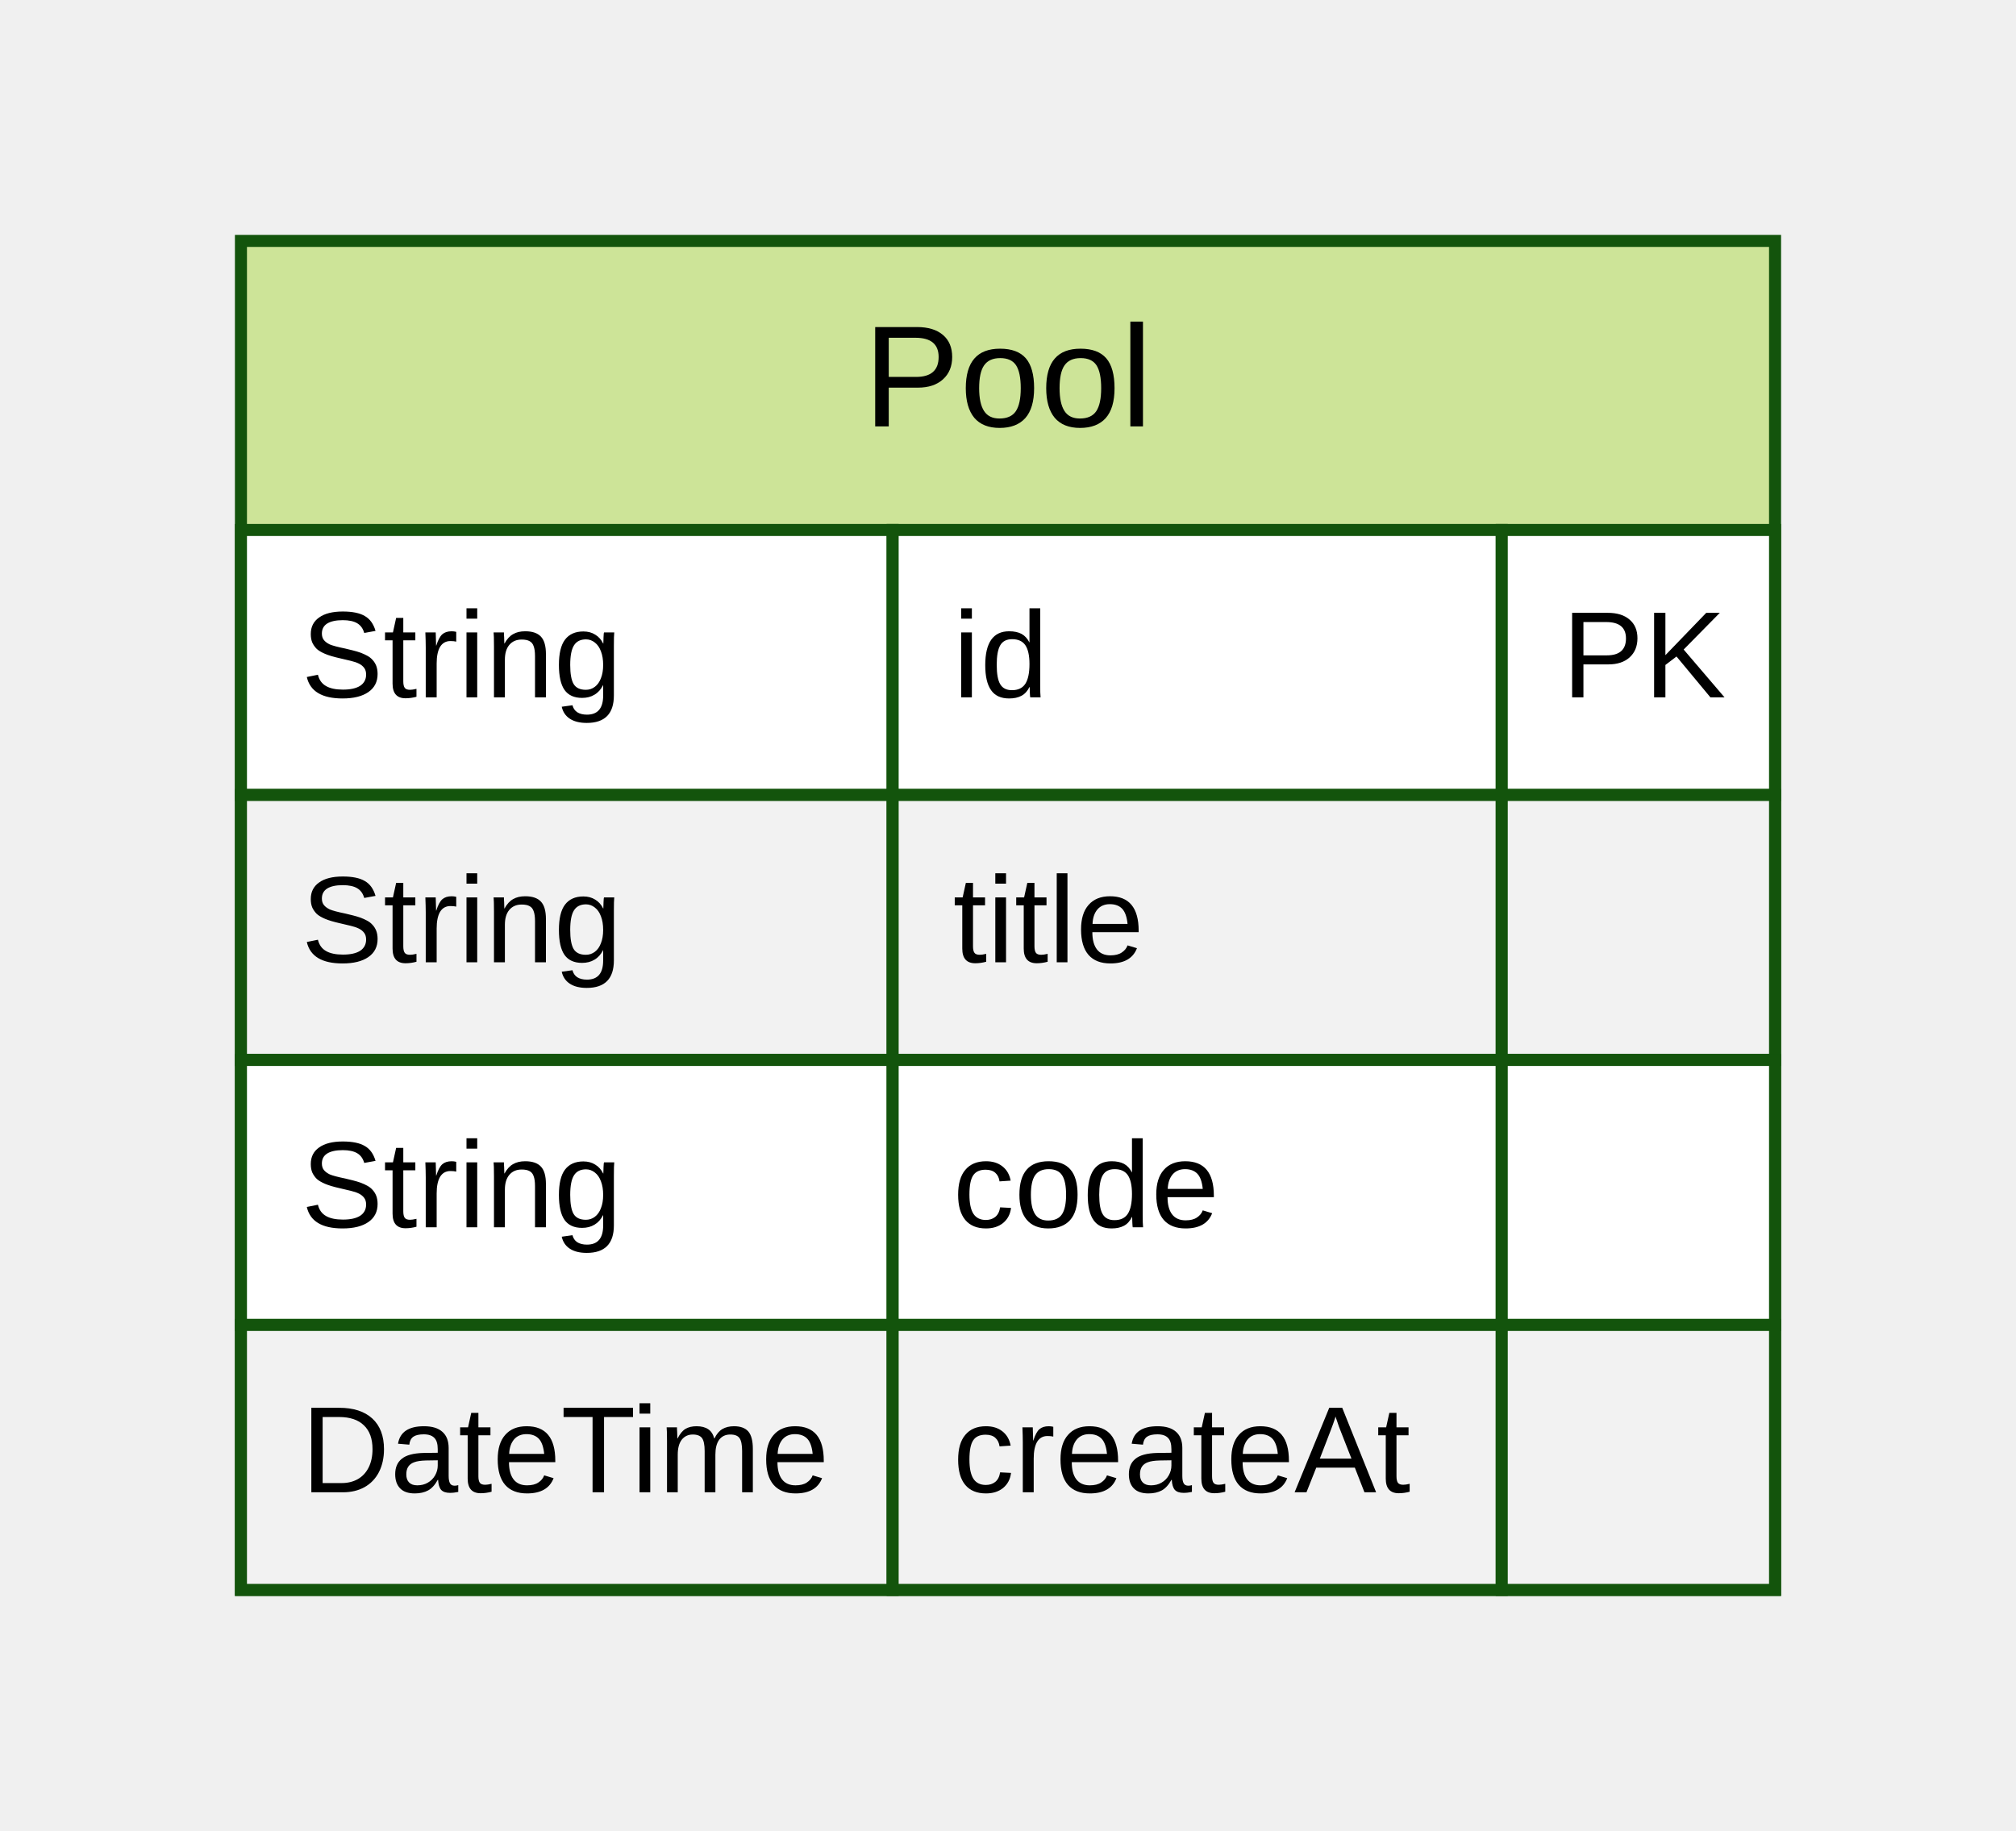
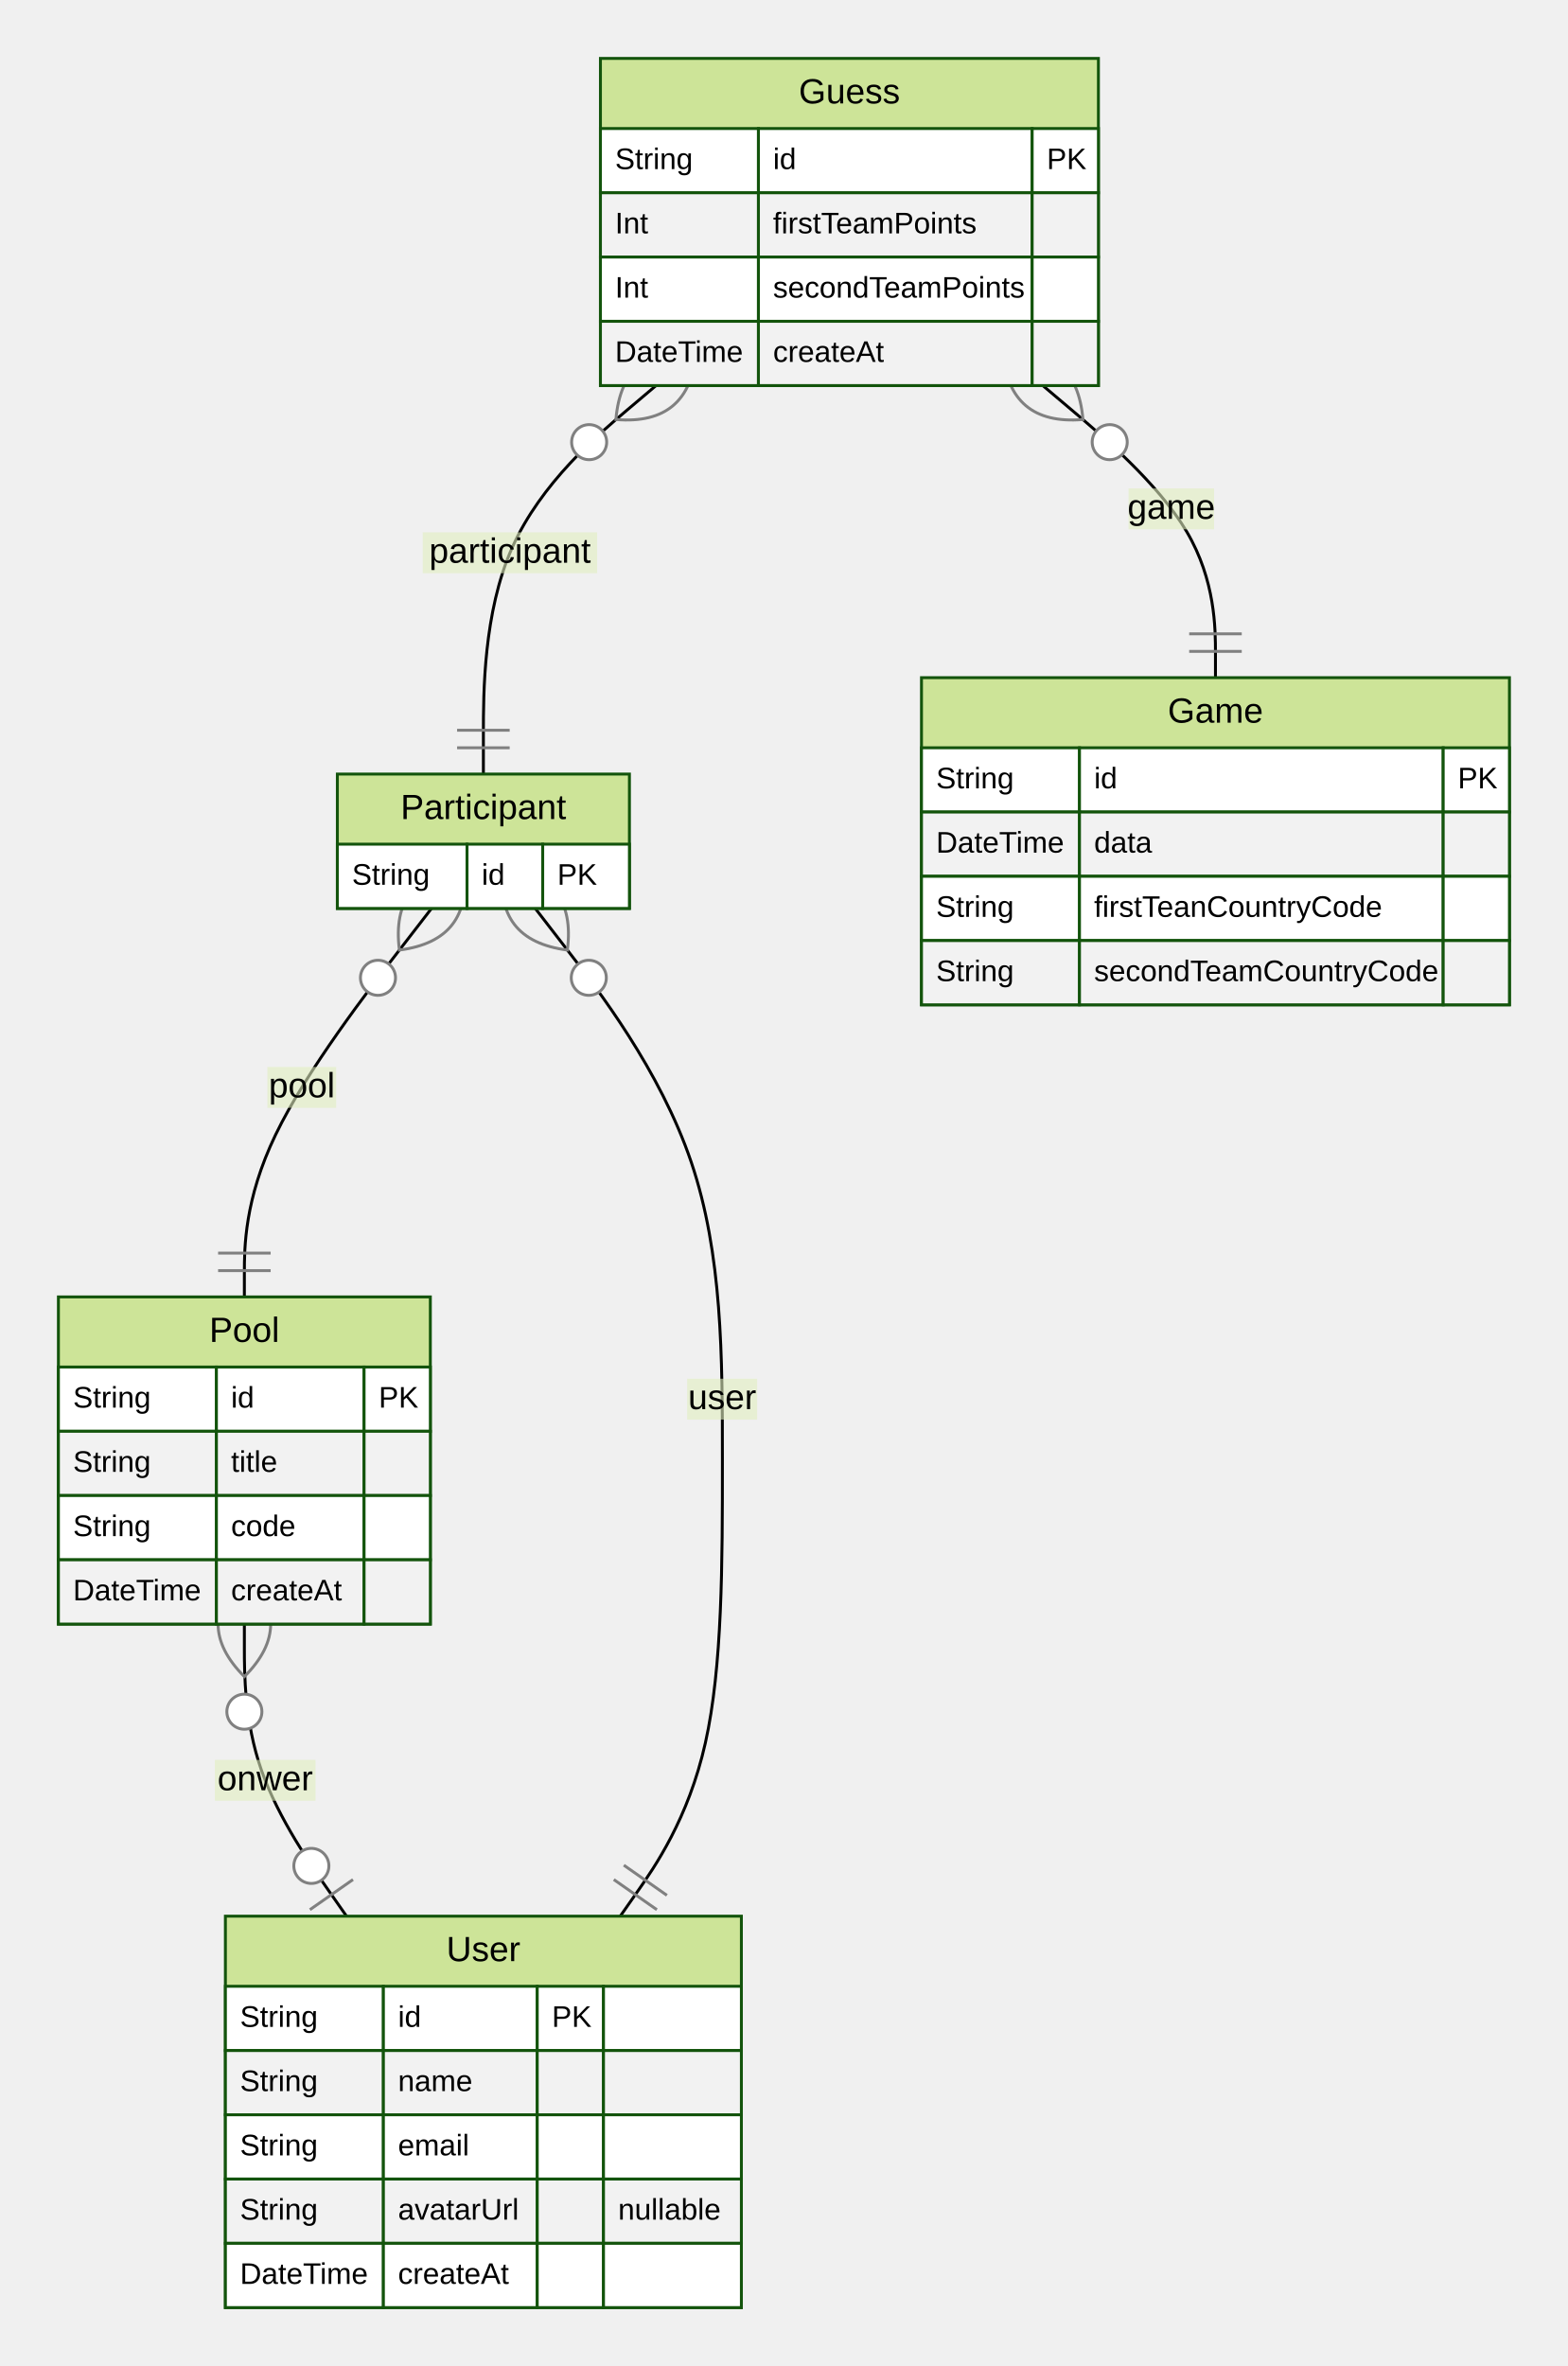
- <svg xmlns="http://www.w3.org/2000/svg" aria-labelledby="chart-title-mermaid-0 chart-desc-mermaid-0" role="img" viewBox="0 0 167.344 152" style="max-width: 167.344px; background-color: white;" width="100%" id="mermaid-0">
+ <svg xmlns="http://www.w3.org/2000/svg" aria-labelledby="chart-title-mermaid-0 chart-desc-mermaid-0" role="img" viewBox="0 0 536.82 810" style="max-width: 536.82px; background-color: white;" width="100%" id="mermaid-0">
  <style>#mermaid-0 {font-family:"trebuchet ms",verdana,arial,sans-serif;font-size:16px;fill:#000000;}#mermaid-0 .error-icon{fill:#552222;}#mermaid-0 .error-text{fill:#552222;stroke:#552222;}#mermaid-0 .edge-thickness-normal{stroke-width:2px;}#mermaid-0 .edge-thickness-thick{stroke-width:3.5px;}#mermaid-0 .edge-pattern-solid{stroke-dasharray:0;}#mermaid-0 .edge-pattern-dashed{stroke-dasharray:3;}#mermaid-0 .edge-pattern-dotted{stroke-dasharray:2;}#mermaid-0 .marker{fill:#000000;stroke:#000000;}#mermaid-0 .marker.cross{stroke:#000000;}#mermaid-0 svg{font-family:"trebuchet ms",verdana,arial,sans-serif;font-size:16px;}#mermaid-0 .entityBox{fill:#cde498;stroke:#13540c;}#mermaid-0 .attributeBoxOdd{fill:#ffffff;stroke:#13540c;}#mermaid-0 .attributeBoxEven{fill:#f2f2f2;stroke:#13540c;}#mermaid-0 .relationshipLabelBox{fill:hsl(78.158, 58.462%, 84.51%);opacity:0.7;background-color:hsl(78.158, 58.462%, 84.51%);}#mermaid-0 .relationshipLabelBox rect{opacity:0.5;}#mermaid-0 .relationshipLine{stroke:#000000;}#mermaid-0 :root{--mermaid-font-family:"trebuchet ms",verdana,arial,sans-serif;}</style>
  <g />
  <defs>
    <marker orient="auto" markerHeight="18" markerWidth="18" refY="9" refX="0" id="ONLY_ONE_START">
      <path d="M9,0 L9,18 M15,0 L15,18" fill="none" stroke="gray" />
    </marker>
  </defs>
  <defs>
    <marker orient="auto" markerHeight="18" markerWidth="18" refY="9" refX="18" id="ONLY_ONE_END">
      <path d="M3,0 L3,18 M9,0 L9,18" fill="none" stroke="gray" />
    </marker>
  </defs>
  <defs>
    <marker orient="auto" markerHeight="18" markerWidth="30" refY="9" refX="0" id="ZERO_OR_ONE_START">
      <circle r="6" cy="9" cx="21" fill="white" stroke="gray" />
      <path d="M9,0 L9,18" fill="none" stroke="gray" />
    </marker>
  </defs>
  <defs>
    <marker orient="auto" markerHeight="18" markerWidth="30" refY="9" refX="30" id="ZERO_OR_ONE_END">
      <circle r="6" cy="9" cx="9" fill="white" stroke="gray" />
      <path d="M21,0 L21,18" fill="none" stroke="gray" />
    </marker>
  </defs>
  <defs>
    <marker orient="auto" markerHeight="36" markerWidth="45" refY="18" refX="18" id="ONE_OR_MORE_START">
      <path d="M0,18 Q 18,0 36,18 Q 18,36 0,18 M42,9 L42,27" fill="none" stroke="gray" />
    </marker>
  </defs>
  <defs>
    <marker orient="auto" markerHeight="36" markerWidth="45" refY="18" refX="27" id="ONE_OR_MORE_END">
      <path d="M3,9 L3,27 M9,18 Q27,0 45,18 Q27,36 9,18" fill="none" stroke="gray" />
    </marker>
  </defs>
  <defs>
    <marker orient="auto" markerHeight="36" markerWidth="57" refY="18" refX="18" id="ZERO_OR_MORE_START">
      <circle r="6" cy="18" cx="48" fill="white" stroke="gray" />
      <path d="M0,18 Q18,0 36,18 Q18,36 0,18" fill="none" stroke="gray" />
    </marker>
  </defs>
  <defs>
    <marker orient="auto" markerHeight="36" markerWidth="57" refY="18" refX="39" id="ZERO_OR_MORE_END">
      <circle r="6" cy="18" cx="9" fill="white" stroke="gray" />
      <path d="M21,18 Q39,0 57,18 Q39,36 21,18" fill="none" stroke="gray" />
    </marker>
  </defs>
-   <g transform="translate(20,20 )" id="Pool">
+   <path marker-start="url(#ZERO_OR_MORE_START)" marker-end="url(#ZERO_OR_ONE_END)" fill="none" stroke="gray" d="M83.672,556L83.672,564.333C83.672,572.667,83.672,589.333,89.501,606C95.329,622.667,106.987,639.333,112.816,647.667L118.644,656" class="er relationshipLine" />
+   <path marker-start="url(#ZERO_OR_MORE_START)" marker-end="url(#ONLY_ONE_END)" fill="none" stroke="gray" d="M183.265,311L193.944,324.833C204.624,338.667,225.984,366.333,236.664,397.833C247.344,429.333,247.344,464.667,247.344,500C247.344,535.333,247.344,570.667,241.515,596.667C235.686,622.667,224.029,639.333,218.2,647.667L212.371,656" class="er relationshipLine" />
+   <path marker-start="url(#ZERO_OR_MORE_START)" marker-end="url(#ONLY_ONE_END)" fill="none" stroke="gray" d="M147.751,311L137.071,324.833C126.391,338.667,105.032,366.333,94.352,388.5C83.672,410.667,83.672,427.333,83.672,435.667L83.672,444" class="er relationshipLine" />
+   <path marker-start="url(#ZERO_OR_MORE_START)" marker-end="url(#ONLY_ONE_END)" fill="none" stroke="gray" d="M224.625,132L214.772,140.333C204.919,148.667,185.213,165.333,175.361,187.5C165.508,209.667,165.508,237.333,165.508,251.167L165.508,265" class="er relationshipLine" />
+   <path marker-start="url(#ZERO_OR_MORE_START)" marker-end="url(#ONLY_ONE_END)" fill="none" stroke="gray" d="M357.047,132L366.9,140.333C376.753,148.667,396.458,165.333,406.311,182C416.164,198.667,416.164,215.333,416.164,223.667L416.164,232" class="er relationshipLine" />
+   <g transform="translate(20,444 )" id="Pool">
    <rect height="112" width="127.344" y="0" x="0" stroke="gray" fill-opacity="100%" fill="honeydew" class="er entityBox" />
    <text transform="translate(63.67186,12)" style="font-family: &quot;trebuchet ms&quot;, verdana, arial, sans-serif;; font-size: 12px" text-anchor="middle" dominant-baseline="middle" y="0" x="0" id="entity-Pool" class="er entityLabel">Pool</text>
    <rect height="22" width="54.096" y="24" x="0" stroke="gray" fill-opacity="100%" fill="honeydew" class="er attributeBoxOdd" />
    <text transform="translate(5,35)" style="font-family: &quot;trebuchet ms&quot;, verdana, arial, sans-serif;; font-size: 10.2px" text-anchor="left" dominant-baseline="middle" y="0" x="0" id="entity-Pool-attr-1-type" class="er entityLabel">String</text>
    <rect height="22" width="50.56" y="24" x="54.096" stroke="gray" fill-opacity="100%" fill="honeydew" class="er attributeBoxOdd" />
    <text transform="translate(59.09555,35)" style="font-family: &quot;trebuchet ms&quot;, verdana, arial, sans-serif;; font-size: 10.2px" text-anchor="left" dominant-baseline="middle" y="0" x="0" id="entity-Pool-attr-1-name" class="er entityLabel">id</text>
    <rect height="22" width="22.688" y="24" x="104.656" stroke="gray" fill-opacity="100%" fill="honeydew" class="er attributeBoxOdd" />
    <text transform="translate(109.656,35)" style="font-family: &quot;trebuchet ms&quot;, verdana, arial, sans-serif;; font-size: 10.2px" text-anchor="left" dominant-baseline="middle" y="0" x="0" id="entity-Pool-attr-1-key" class="er entityLabel">PK</text>
    <rect height="22" width="54.096" y="46" x="0" stroke="gray" fill-opacity="100%" fill="honeydew" class="er attributeBoxEven" />
    <text transform="translate(5,57)" style="font-family: &quot;trebuchet ms&quot;, verdana, arial, sans-serif;; font-size: 10.2px" text-anchor="left" dominant-baseline="middle" y="0" x="0" id="entity-Pool-attr-2-type" class="er entityLabel">String</text>
    <rect height="22" width="50.56" y="46" x="54.096" stroke="gray" fill-opacity="100%" fill="honeydew" class="er attributeBoxEven" />
    <text transform="translate(59.09555,57)" style="font-family: &quot;trebuchet ms&quot;, verdana, arial, sans-serif;; font-size: 10.2px" text-anchor="left" dominant-baseline="middle" y="0" x="0" id="entity-Pool-attr-2-name" class="er entityLabel">title</text>
    <rect height="22" width="22.688" y="46" x="104.656" stroke="gray" fill-opacity="100%" fill="honeydew" class="er attributeBoxEven" />
    <text transform="translate(109.656,57)" style="font-family: &quot;trebuchet ms&quot;, verdana, arial, sans-serif;; font-size: 10.2px" text-anchor="left" dominant-baseline="middle" y="0" x="0" id="entity-Pool-attr-2-key" class="er entityLabel" />
    <rect height="22" width="54.096" y="68" x="0" stroke="gray" fill-opacity="100%" fill="honeydew" class="er attributeBoxOdd" />
    <text transform="translate(5,79)" style="font-family: &quot;trebuchet ms&quot;, verdana, arial, sans-serif;; font-size: 10.2px" text-anchor="left" dominant-baseline="middle" y="0" x="0" id="entity-Pool-attr-3-type" class="er entityLabel">String</text>
    <rect height="22" width="50.56" y="68" x="54.096" stroke="gray" fill-opacity="100%" fill="honeydew" class="er attributeBoxOdd" />
    <text transform="translate(59.09555,79)" style="font-family: &quot;trebuchet ms&quot;, verdana, arial, sans-serif;; font-size: 10.2px" text-anchor="left" dominant-baseline="middle" y="0" x="0" id="entity-Pool-attr-3-name" class="er entityLabel">code</text>
    <rect height="22" width="22.688" y="68" x="104.656" stroke="gray" fill-opacity="100%" fill="honeydew" class="er attributeBoxOdd" />
    <text transform="translate(109.656,79)" style="font-family: &quot;trebuchet ms&quot;, verdana, arial, sans-serif;; font-size: 10.2px" text-anchor="left" dominant-baseline="middle" y="0" x="0" id="entity-Pool-attr-3-key" class="er entityLabel" />
    <rect height="22" width="54.096" y="90" x="0" stroke="gray" fill-opacity="100%" fill="honeydew" class="er attributeBoxEven" />
    <text transform="translate(5,101)" style="font-family: &quot;trebuchet ms&quot;, verdana, arial, sans-serif;; font-size: 10.2px" text-anchor="left" dominant-baseline="middle" y="0" x="0" id="entity-Pool-attr-4-type" class="er entityLabel">DateTime</text>
    <rect height="22" width="50.56" y="90" x="54.096" stroke="gray" fill-opacity="100%" fill="honeydew" class="er attributeBoxEven" />
    <text transform="translate(59.09555,101)" style="font-family: &quot;trebuchet ms&quot;, verdana, arial, sans-serif;; font-size: 10.2px" text-anchor="left" dominant-baseline="middle" y="0" x="0" id="entity-Pool-attr-4-name" class="er entityLabel">createAt</text>
    <rect height="22" width="22.688" y="90" x="104.656" stroke="gray" fill-opacity="100%" fill="honeydew" class="er attributeBoxEven" />
    <text transform="translate(109.656,101)" style="font-family: &quot;trebuchet ms&quot;, verdana, arial, sans-serif;; font-size: 10.2px" text-anchor="left" dominant-baseline="middle" y="0" x="0" id="entity-Pool-attr-4-key" class="er entityLabel" />
  </g>
+   <g transform="translate(115.5078,265 )" id="Participant">
+     <rect height="46" width="100" y="0" x="0" stroke="gray" fill-opacity="100%" fill="honeydew" class="er entityBox" />
+     <text transform="translate(50,12)" style="font-family: &quot;trebuchet ms&quot;, verdana, arial, sans-serif;; font-size: 12px" text-anchor="middle" dominant-baseline="middle" y="0" x="0" id="entity-Participant" class="er entityLabel">Participant</text>
+     <rect height="22" width="44.399" y="24" x="0" stroke="gray" fill-opacity="100%" fill="honeydew" class="er attributeBoxOdd" />
+     <text transform="translate(5,35)" style="font-family: &quot;trebuchet ms&quot;, verdana, arial, sans-serif;; font-size: 10.2px" text-anchor="left" dominant-baseline="middle" y="0" x="0" id="entity-Participant-attr-1-type" class="er entityLabel">String</text>
+     <rect height="22" width="25.911" y="24" x="44.399" stroke="gray" fill-opacity="100%" fill="honeydew" class="er attributeBoxOdd" />
+     <text transform="translate(49.39862,35)" style="font-family: &quot;trebuchet ms&quot;, verdana, arial, sans-serif;; font-size: 10.2px" text-anchor="left" dominant-baseline="middle" y="0" x="0" id="entity-Participant-attr-1-name" class="er entityLabel">id</text>
+     <rect height="22" width="29.69" y="24" x="70.31" stroke="gray" fill-opacity="100%" fill="honeydew" class="er attributeBoxOdd" />
+     <text transform="translate(75.30976,35)" style="font-family: &quot;trebuchet ms&quot;, verdana, arial, sans-serif;; font-size: 10.2px" text-anchor="left" dominant-baseline="middle" y="0" x="0" id="entity-Participant-attr-1-key" class="er entityLabel">PK</text>
+   </g>
+   <g transform="translate(77.17397,656 )" id="User">
+     <rect height="134" width="176.668" y="0" x="0" stroke="gray" fill-opacity="100%" fill="honeydew" class="er entityBox" />
+     <text transform="translate(88.33382,12)" style="font-family: &quot;trebuchet ms&quot;, verdana, arial, sans-serif;; font-size: 12px" text-anchor="middle" dominant-baseline="middle" y="0" x="0" id="entity-User" class="er entityLabel">User</text>
+     <rect height="22" width="54.096" y="24" x="0" stroke="gray" fill-opacity="100%" fill="honeydew" class="er attributeBoxOdd" />
+     <text transform="translate(5,35)" style="font-family: &quot;trebuchet ms&quot;, verdana, arial, sans-serif;; font-size: 10.2px" text-anchor="left" dominant-baseline="middle" y="0" x="0" id="entity-User-attr-1-type" class="er entityLabel">String</text>
+     <rect height="22" width="52.672" y="24" x="54.096" stroke="gray" fill-opacity="100%" fill="honeydew" class="er attributeBoxOdd" />
+     <text transform="translate(59.09555,35)" style="font-family: &quot;trebuchet ms&quot;, verdana, arial, sans-serif;; font-size: 10.2px" text-anchor="left" dominant-baseline="middle" y="0" x="0" id="entity-User-attr-1-name" class="er entityLabel">id</text>
+     <rect height="22" width="22.688" y="24" x="106.767" stroke="gray" fill-opacity="100%" fill="honeydew" class="er attributeBoxOdd" />
+     <text transform="translate(111.7674,35)" style="font-family: &quot;trebuchet ms&quot;, verdana, arial, sans-serif;; font-size: 10.2px" text-anchor="left" dominant-baseline="middle" y="0" x="0" id="entity-User-attr-1-key" class="er entityLabel">PK</text>
+     <rect height="22" width="47.213" y="24" x="129.455" stroke="gray" fill-opacity="100%" fill="honeydew" class="er attributeBoxOdd" />
+     <text transform="translate(134.4551,35)" style="font-family: &quot;trebuchet ms&quot;, verdana, arial, sans-serif;; font-size: 10.2px" text-anchor="left" dominant-baseline="middle" y="0" x="0" id="entity-User-attr-1-comment" class="er entityLabel" />
+     <rect height="22" width="54.096" y="46" x="0" stroke="gray" fill-opacity="100%" fill="honeydew" class="er attributeBoxEven" />
+     <text transform="translate(5,57)" style="font-family: &quot;trebuchet ms&quot;, verdana, arial, sans-serif;; font-size: 10.2px" text-anchor="left" dominant-baseline="middle" y="0" x="0" id="entity-User-attr-2-type" class="er entityLabel">String</text>
+     <rect height="22" width="52.672" y="46" x="54.096" stroke="gray" fill-opacity="100%" fill="honeydew" class="er attributeBoxEven" />
+     <text transform="translate(59.09555,57)" style="font-family: &quot;trebuchet ms&quot;, verdana, arial, sans-serif;; font-size: 10.2px" text-anchor="left" dominant-baseline="middle" y="0" x="0" id="entity-User-attr-2-name" class="er entityLabel">name</text>
+     <rect height="22" width="22.688" y="46" x="106.767" stroke="gray" fill-opacity="100%" fill="honeydew" class="er attributeBoxEven" />
+     <text transform="translate(111.7674,57)" style="font-family: &quot;trebuchet ms&quot;, verdana, arial, sans-serif;; font-size: 10.2px" text-anchor="left" dominant-baseline="middle" y="0" x="0" id="entity-User-attr-2-key" class="er entityLabel" />
+     <rect height="22" width="47.213" y="46" x="129.455" stroke="gray" fill-opacity="100%" fill="honeydew" class="er attributeBoxEven" />
+     <text transform="translate(134.4551,57)" style="font-family: &quot;trebuchet ms&quot;, verdana, arial, sans-serif;; font-size: 10.2px" text-anchor="left" dominant-baseline="middle" y="0" x="0" id="entity-User-attr-2-comment" class="er entityLabel" />
+     <rect height="22" width="54.096" y="68" x="0" stroke="gray" fill-opacity="100%" fill="honeydew" class="er attributeBoxOdd" />
+     <text transform="translate(5,79)" style="font-family: &quot;trebuchet ms&quot;, verdana, arial, sans-serif;; font-size: 10.2px" text-anchor="left" dominant-baseline="middle" y="0" x="0" id="entity-User-attr-3-type" class="er entityLabel">String</text>
+     <rect height="22" width="52.672" y="68" x="54.096" stroke="gray" fill-opacity="100%" fill="honeydew" class="er attributeBoxOdd" />
+     <text transform="translate(59.09555,79)" style="font-family: &quot;trebuchet ms&quot;, verdana, arial, sans-serif;; font-size: 10.2px" text-anchor="left" dominant-baseline="middle" y="0" x="0" id="entity-User-attr-3-name" class="er entityLabel">email</text>
+     <rect height="22" width="22.688" y="68" x="106.767" stroke="gray" fill-opacity="100%" fill="honeydew" class="er attributeBoxOdd" />
+     <text transform="translate(111.7674,79)" style="font-family: &quot;trebuchet ms&quot;, verdana, arial, sans-serif;; font-size: 10.2px" text-anchor="left" dominant-baseline="middle" y="0" x="0" id="entity-User-attr-3-key" class="er entityLabel" />
+     <rect height="22" width="47.213" y="68" x="129.455" stroke="gray" fill-opacity="100%" fill="honeydew" class="er attributeBoxOdd" />
+     <text transform="translate(134.4551,79)" style="font-family: &quot;trebuchet ms&quot;, verdana, arial, sans-serif;; font-size: 10.2px" text-anchor="left" dominant-baseline="middle" y="0" x="0" id="entity-User-attr-3-comment" class="er entityLabel" />
+     <rect height="22" width="54.096" y="90" x="0" stroke="gray" fill-opacity="100%" fill="honeydew" class="er attributeBoxEven" />
+     <text transform="translate(5,101)" style="font-family: &quot;trebuchet ms&quot;, verdana, arial, sans-serif;; font-size: 10.2px" text-anchor="left" dominant-baseline="middle" y="0" x="0" id="entity-User-attr-4-type" class="er entityLabel">String</text>
+     <rect height="22" width="52.672" y="90" x="54.096" stroke="gray" fill-opacity="100%" fill="honeydew" class="er attributeBoxEven" />
+     <text transform="translate(59.09555,101)" style="font-family: &quot;trebuchet ms&quot;, verdana, arial, sans-serif;; font-size: 10.2px" text-anchor="left" dominant-baseline="middle" y="0" x="0" id="entity-User-attr-4-name" class="er entityLabel">avatarUrl</text>
+     <rect height="22" width="22.688" y="90" x="106.767" stroke="gray" fill-opacity="100%" fill="honeydew" class="er attributeBoxEven" />
+     <text transform="translate(111.7674,101)" style="font-family: &quot;trebuchet ms&quot;, verdana, arial, sans-serif;; font-size: 10.2px" text-anchor="left" dominant-baseline="middle" y="0" x="0" id="entity-User-attr-4-key" class="er entityLabel" />
+     <rect height="22" width="47.213" y="90" x="129.455" stroke="gray" fill-opacity="100%" fill="honeydew" class="er attributeBoxEven" />
+     <text transform="translate(134.4551,101)" style="font-family: &quot;trebuchet ms&quot;, verdana, arial, sans-serif;; font-size: 10.2px" text-anchor="left" dominant-baseline="middle" y="0" x="0" id="entity-User-attr-4-comment" class="er entityLabel">nullable</text>
+     <rect height="22" width="54.096" y="112" x="0" stroke="gray" fill-opacity="100%" fill="honeydew" class="er attributeBoxOdd" />
+     <text transform="translate(5,123)" style="font-family: &quot;trebuchet ms&quot;, verdana, arial, sans-serif;; font-size: 10.2px" text-anchor="left" dominant-baseline="middle" y="0" x="0" id="entity-User-attr-5-type" class="er entityLabel">DateTime</text>
+     <rect height="22" width="52.672" y="112" x="54.096" stroke="gray" fill-opacity="100%" fill="honeydew" class="er attributeBoxOdd" />
+     <text transform="translate(59.09555,123)" style="font-family: &quot;trebuchet ms&quot;, verdana, arial, sans-serif;; font-size: 10.2px" text-anchor="left" dominant-baseline="middle" y="0" x="0" id="entity-User-attr-5-name" class="er entityLabel">createAt</text>
+     <rect height="22" width="22.688" y="112" x="106.767" stroke="gray" fill-opacity="100%" fill="honeydew" class="er attributeBoxOdd" />
+     <text transform="translate(111.7674,123)" style="font-family: &quot;trebuchet ms&quot;, verdana, arial, sans-serif;; font-size: 10.2px" text-anchor="left" dominant-baseline="middle" y="0" x="0" id="entity-User-attr-5-key" class="er entityLabel" />
+     <rect height="22" width="47.213" y="112" x="129.455" stroke="gray" fill-opacity="100%" fill="honeydew" class="er attributeBoxOdd" />
+     <text transform="translate(134.4551,123)" style="font-family: &quot;trebuchet ms&quot;, verdana, arial, sans-serif;; font-size: 10.2px" text-anchor="left" dominant-baseline="middle" y="0" x="0" id="entity-User-attr-5-comment" class="er entityLabel" />
+   </g>
+   <g transform="translate(315.5078,232 )" id="Game">
+     <rect height="112" width="201.312" y="0" x="0" stroke="gray" fill-opacity="100%" fill="honeydew" class="er entityBox" />
+     <text transform="translate(100.6562,12)" style="font-family: &quot;trebuchet ms&quot;, verdana, arial, sans-serif;; font-size: 12px" text-anchor="middle" dominant-baseline="middle" y="0" x="0" id="entity-Game" class="er entityLabel">Game</text>
+     <rect height="22" width="54.096" y="24" x="0" stroke="gray" fill-opacity="100%" fill="honeydew" class="er attributeBoxOdd" />
+     <text transform="translate(5,35)" style="font-family: &quot;trebuchet ms&quot;, verdana, arial, sans-serif;; font-size: 10.2px" text-anchor="left" dominant-baseline="middle" y="0" x="0" id="entity-Game-attr-1-type" class="er entityLabel">String</text>
+     <rect height="22" width="124.529" y="24" x="54.096" stroke="gray" fill-opacity="100%" fill="honeydew" class="er attributeBoxOdd" />
+     <text transform="translate(59.09555,35)" style="font-family: &quot;trebuchet ms&quot;, verdana, arial, sans-serif;; font-size: 10.2px" text-anchor="left" dominant-baseline="middle" y="0" x="0" id="entity-Game-attr-1-name" class="er entityLabel">id</text>
+     <rect height="22" width="22.688" y="24" x="178.625" stroke="gray" fill-opacity="100%" fill="honeydew" class="er attributeBoxOdd" />
+     <text transform="translate(183.6248,35)" style="font-family: &quot;trebuchet ms&quot;, verdana, arial, sans-serif;; font-size: 10.2px" text-anchor="left" dominant-baseline="middle" y="0" x="0" id="entity-Game-attr-1-key" class="er entityLabel">PK</text>
+     <rect height="22" width="54.096" y="46" x="0" stroke="gray" fill-opacity="100%" fill="honeydew" class="er attributeBoxEven" />
+     <text transform="translate(5,57)" style="font-family: &quot;trebuchet ms&quot;, verdana, arial, sans-serif;; font-size: 10.2px" text-anchor="left" dominant-baseline="middle" y="0" x="0" id="entity-Game-attr-2-type" class="er entityLabel">DateTime</text>
+     <rect height="22" width="124.529" y="46" x="54.096" stroke="gray" fill-opacity="100%" fill="honeydew" class="er attributeBoxEven" />
+     <text transform="translate(59.09555,57)" style="font-family: &quot;trebuchet ms&quot;, verdana, arial, sans-serif;; font-size: 10.2px" text-anchor="left" dominant-baseline="middle" y="0" x="0" id="entity-Game-attr-2-name" class="er entityLabel">data</text>
+     <rect height="22" width="22.688" y="46" x="178.625" stroke="gray" fill-opacity="100%" fill="honeydew" class="er attributeBoxEven" />
+     <text transform="translate(183.6248,57)" style="font-family: &quot;trebuchet ms&quot;, verdana, arial, sans-serif;; font-size: 10.2px" text-anchor="left" dominant-baseline="middle" y="0" x="0" id="entity-Game-attr-2-key" class="er entityLabel" />
+     <rect height="22" width="54.096" y="68" x="0" stroke="gray" fill-opacity="100%" fill="honeydew" class="er attributeBoxOdd" />
+     <text transform="translate(5,79)" style="font-family: &quot;trebuchet ms&quot;, verdana, arial, sans-serif;; font-size: 10.2px" text-anchor="left" dominant-baseline="middle" y="0" x="0" id="entity-Game-attr-3-type" class="er entityLabel">String</text>
+     <rect height="22" width="124.529" y="68" x="54.096" stroke="gray" fill-opacity="100%" fill="honeydew" class="er attributeBoxOdd" />
+     <text transform="translate(59.09555,79)" style="font-family: &quot;trebuchet ms&quot;, verdana, arial, sans-serif;; font-size: 10.2px" text-anchor="left" dominant-baseline="middle" y="0" x="0" id="entity-Game-attr-3-name" class="er entityLabel">firstTeanCountryCode</text>
+     <rect height="22" width="22.688" y="68" x="178.625" stroke="gray" fill-opacity="100%" fill="honeydew" class="er attributeBoxOdd" />
+     <text transform="translate(183.6248,79)" style="font-family: &quot;trebuchet ms&quot;, verdana, arial, sans-serif;; font-size: 10.2px" text-anchor="left" dominant-baseline="middle" y="0" x="0" id="entity-Game-attr-3-key" class="er entityLabel" />
+     <rect height="22" width="54.096" y="90" x="0" stroke="gray" fill-opacity="100%" fill="honeydew" class="er attributeBoxEven" />
+     <text transform="translate(5,101)" style="font-family: &quot;trebuchet ms&quot;, verdana, arial, sans-serif;; font-size: 10.2px" text-anchor="left" dominant-baseline="middle" y="0" x="0" id="entity-Game-attr-4-type" class="er entityLabel">String</text>
+     <rect height="22" width="124.529" y="90" x="54.096" stroke="gray" fill-opacity="100%" fill="honeydew" class="er attributeBoxEven" />
+     <text transform="translate(59.09555,101)" style="font-family: &quot;trebuchet ms&quot;, verdana, arial, sans-serif;; font-size: 10.2px" text-anchor="left" dominant-baseline="middle" y="0" x="0" id="entity-Game-attr-4-name" class="er entityLabel">secondTeamCountryCode</text>
+     <rect height="22" width="22.688" y="90" x="178.625" stroke="gray" fill-opacity="100%" fill="honeydew" class="er attributeBoxEven" />
+     <text transform="translate(183.6248,101)" style="font-family: &quot;trebuchet ms&quot;, verdana, arial, sans-serif;; font-size: 10.2px" text-anchor="left" dominant-baseline="middle" y="0" x="0" id="entity-Game-attr-4-key" class="er entityLabel" />
+   </g>
+   <g transform="translate(205.5837,20 )" id="Guess">
+     <rect height="112" width="170.504" y="0" x="0" stroke="gray" fill-opacity="100%" fill="honeydew" class="er entityBox" />
+     <text transform="translate(85.2522,12)" style="font-family: &quot;trebuchet ms&quot;, verdana, arial, sans-serif;; font-size: 12px" text-anchor="middle" dominant-baseline="middle" y="0" x="0" id="entity-Guess" class="er entityLabel">Guess</text>
+     <rect height="22" width="54.096" y="24" x="0" stroke="gray" fill-opacity="100%" fill="honeydew" class="er attributeBoxOdd" />
+     <text transform="translate(5,35)" style="font-family: &quot;trebuchet ms&quot;, verdana, arial, sans-serif;; font-size: 10.2px" text-anchor="left" dominant-baseline="middle" y="0" x="0" id="entity-Guess-attr-1-type" class="er entityLabel">String</text>
+     <rect height="22" width="93.721" y="24" x="54.096" stroke="gray" fill-opacity="100%" fill="honeydew" class="er attributeBoxOdd" />
+     <text transform="translate(59.09555,35)" style="font-family: &quot;trebuchet ms&quot;, verdana, arial, sans-serif;; font-size: 10.2px" text-anchor="left" dominant-baseline="middle" y="0" x="0" id="entity-Guess-attr-1-name" class="er entityLabel">id</text>
+     <rect height="22" width="22.688" y="24" x="147.817" stroke="gray" fill-opacity="100%" fill="honeydew" class="er attributeBoxOdd" />
+     <text transform="translate(152.8167,35)" style="font-family: &quot;trebuchet ms&quot;, verdana, arial, sans-serif;; font-size: 10.2px" text-anchor="left" dominant-baseline="middle" y="0" x="0" id="entity-Guess-attr-1-key" class="er entityLabel">PK</text>
+     <rect height="22" width="54.096" y="46" x="0" stroke="gray" fill-opacity="100%" fill="honeydew" class="er attributeBoxEven" />
+     <text transform="translate(5,57)" style="font-family: &quot;trebuchet ms&quot;, verdana, arial, sans-serif;; font-size: 10.2px" text-anchor="left" dominant-baseline="middle" y="0" x="0" id="entity-Guess-attr-2-type" class="er entityLabel">Int</text>
+     <rect height="22" width="93.721" y="46" x="54.096" stroke="gray" fill-opacity="100%" fill="honeydew" class="er attributeBoxEven" />
+     <text transform="translate(59.09555,57)" style="font-family: &quot;trebuchet ms&quot;, verdana, arial, sans-serif;; font-size: 10.2px" text-anchor="left" dominant-baseline="middle" y="0" x="0" id="entity-Guess-attr-2-name" class="er entityLabel">firstTeamPoints</text>
+     <rect height="22" width="22.688" y="46" x="147.817" stroke="gray" fill-opacity="100%" fill="honeydew" class="er attributeBoxEven" />
+     <text transform="translate(152.8167,57)" style="font-family: &quot;trebuchet ms&quot;, verdana, arial, sans-serif;; font-size: 10.2px" text-anchor="left" dominant-baseline="middle" y="0" x="0" id="entity-Guess-attr-2-key" class="er entityLabel" />
+     <rect height="22" width="54.096" y="68" x="0" stroke="gray" fill-opacity="100%" fill="honeydew" class="er attributeBoxOdd" />
+     <text transform="translate(5,79)" style="font-family: &quot;trebuchet ms&quot;, verdana, arial, sans-serif;; font-size: 10.2px" text-anchor="left" dominant-baseline="middle" y="0" x="0" id="entity-Guess-attr-3-type" class="er entityLabel">Int</text>
+     <rect height="22" width="93.721" y="68" x="54.096" stroke="gray" fill-opacity="100%" fill="honeydew" class="er attributeBoxOdd" />
+     <text transform="translate(59.09555,79)" style="font-family: &quot;trebuchet ms&quot;, verdana, arial, sans-serif;; font-size: 10.2px" text-anchor="left" dominant-baseline="middle" y="0" x="0" id="entity-Guess-attr-3-name" class="er entityLabel">secondTeamPoints</text>
+     <rect height="22" width="22.688" y="68" x="147.817" stroke="gray" fill-opacity="100%" fill="honeydew" class="er attributeBoxOdd" />
+     <text transform="translate(152.8167,79)" style="font-family: &quot;trebuchet ms&quot;, verdana, arial, sans-serif;; font-size: 10.2px" text-anchor="left" dominant-baseline="middle" y="0" x="0" id="entity-Guess-attr-3-key" class="er entityLabel" />
+     <rect height="22" width="54.096" y="90" x="0" stroke="gray" fill-opacity="100%" fill="honeydew" class="er attributeBoxEven" />
+     <text transform="translate(5,101)" style="font-family: &quot;trebuchet ms&quot;, verdana, arial, sans-serif;; font-size: 10.2px" text-anchor="left" dominant-baseline="middle" y="0" x="0" id="entity-Guess-attr-4-type" class="er entityLabel">DateTime</text>
+     <rect height="22" width="93.721" y="90" x="54.096" stroke="gray" fill-opacity="100%" fill="honeydew" class="er attributeBoxEven" />
+     <text transform="translate(59.09555,101)" style="font-family: &quot;trebuchet ms&quot;, verdana, arial, sans-serif;; font-size: 10.2px" text-anchor="left" dominant-baseline="middle" y="0" x="0" id="entity-Guess-attr-4-name" class="er entityLabel">createAt</text>
+     <rect height="22" width="22.688" y="90" x="147.817" stroke="gray" fill-opacity="100%" fill="honeydew" class="er attributeBoxEven" />
+     <text transform="translate(152.8167,101)" style="font-family: &quot;trebuchet ms&quot;, verdana, arial, sans-serif;; font-size: 10.2px" text-anchor="left" dominant-baseline="middle" y="0" x="0" id="entity-Guess-attr-4-key" class="er entityLabel" />
+   </g>
+   <rect fill-opacity="85%" fill="white" height="14" width="34.471" y="602.488" x="73.567" class="er relationshipLabelBox" />
+   <text style="font-family: &quot;trebuchet ms&quot;, verdana, arial, sans-serif;; font-size: 12px" dominant-baseline="middle" text-anchor="middle" y="609.488" x="90.803" id="rel1" class="er relationshipLabel">onwer</text>
+   <rect fill-opacity="85%" fill="white" height="14" width="23.959" y="472.004" x="235.281" class="er relationshipLabelBox" />
+   <text style="font-family: &quot;trebuchet ms&quot;, verdana, arial, sans-serif;; font-size: 12px" dominant-baseline="middle" text-anchor="middle" y="479.004" x="247.26" id="rel2" class="er relationshipLabel">user</text>
+   <rect fill-opacity="85%" fill="white" height="14" width="23.564" y="365.27" x="91.555" class="er relationshipLabelBox" />
+   <text style="font-family: &quot;trebuchet ms&quot;, verdana, arial, sans-serif;; font-size: 12px" dominant-baseline="middle" text-anchor="middle" y="372.27" x="103.338" id="rel3" class="er relationshipLabel">pool</text>
+   <rect fill-opacity="85%" fill="white" height="14" width="59.744" y="182.256" x="144.733" class="er relationshipLabelBox" />
+   <text style="font-family: &quot;trebuchet ms&quot;, verdana, arial, sans-serif;; font-size: 12px" dominant-baseline="middle" text-anchor="middle" y="189.256" x="174.605" id="rel4" class="er relationshipLabel">participant</text>
+   <rect fill-opacity="85%" fill="white" height="14" width="29.289" y="167.222" x="386.403" class="er relationshipLabelBox" />
+   <text style="font-family: &quot;trebuchet ms&quot;, verdana, arial, sans-serif;; font-size: 12px" dominant-baseline="middle" text-anchor="middle" y="174.222" x="401.048" id="rel5" class="er relationshipLabel">game</text>
</svg>
